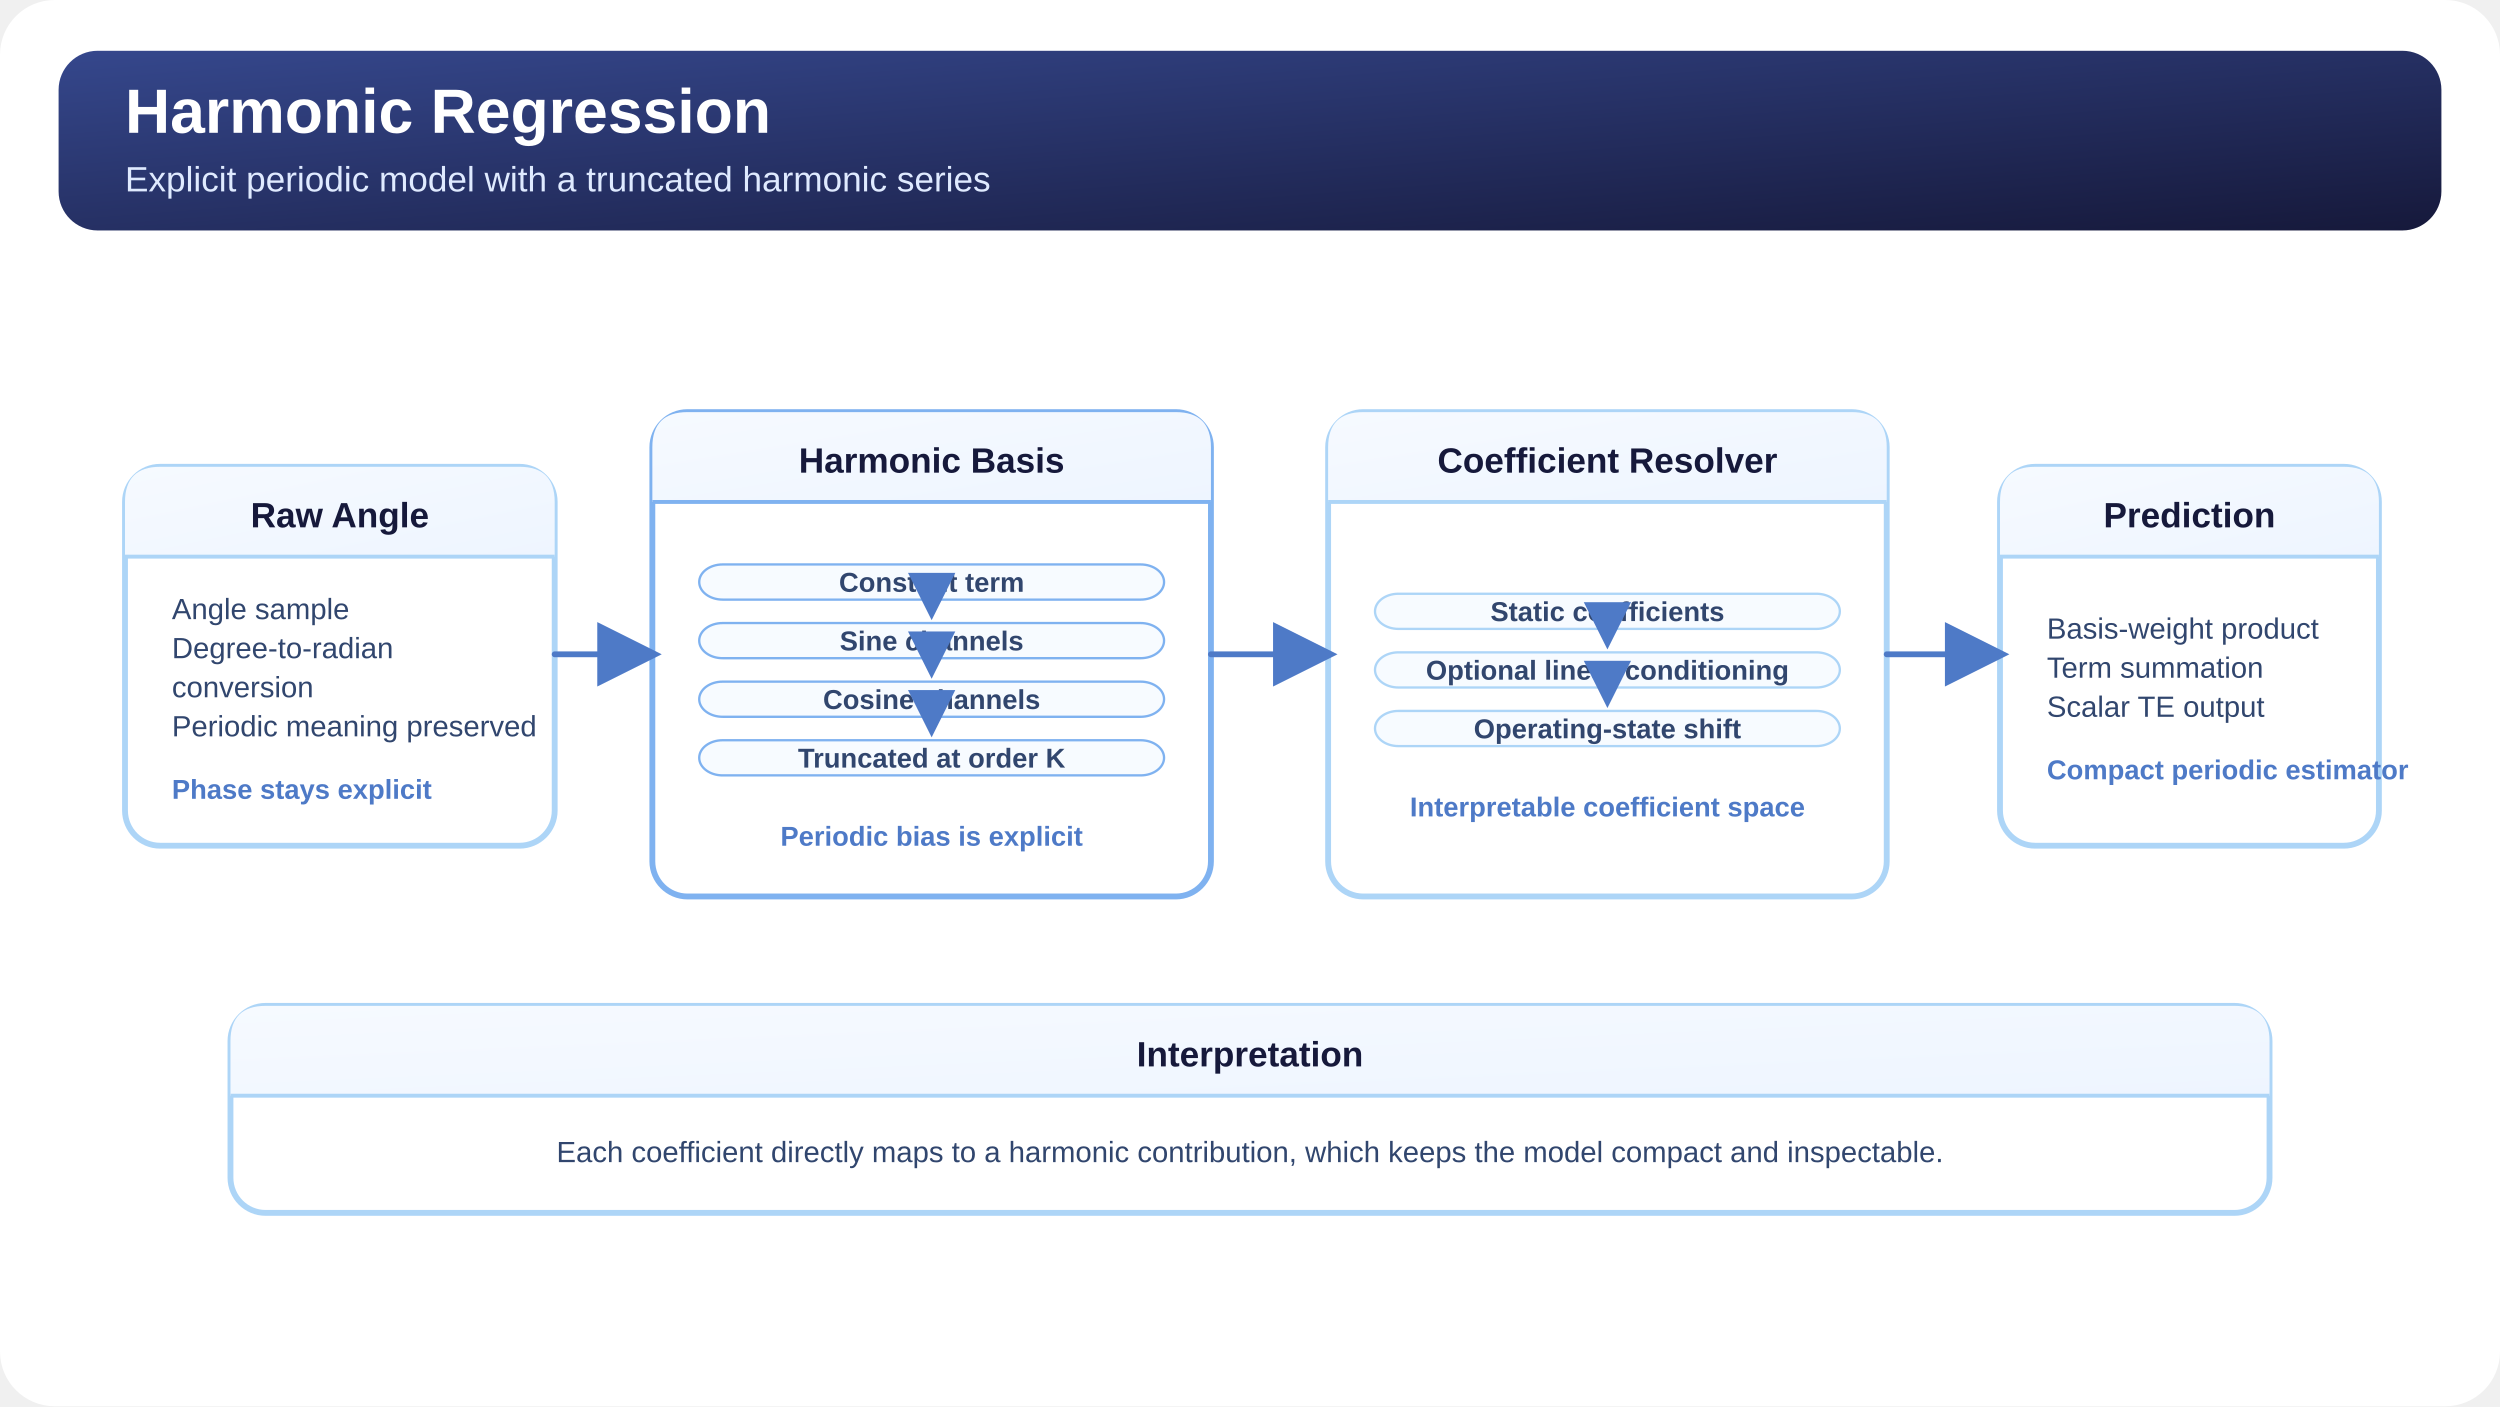
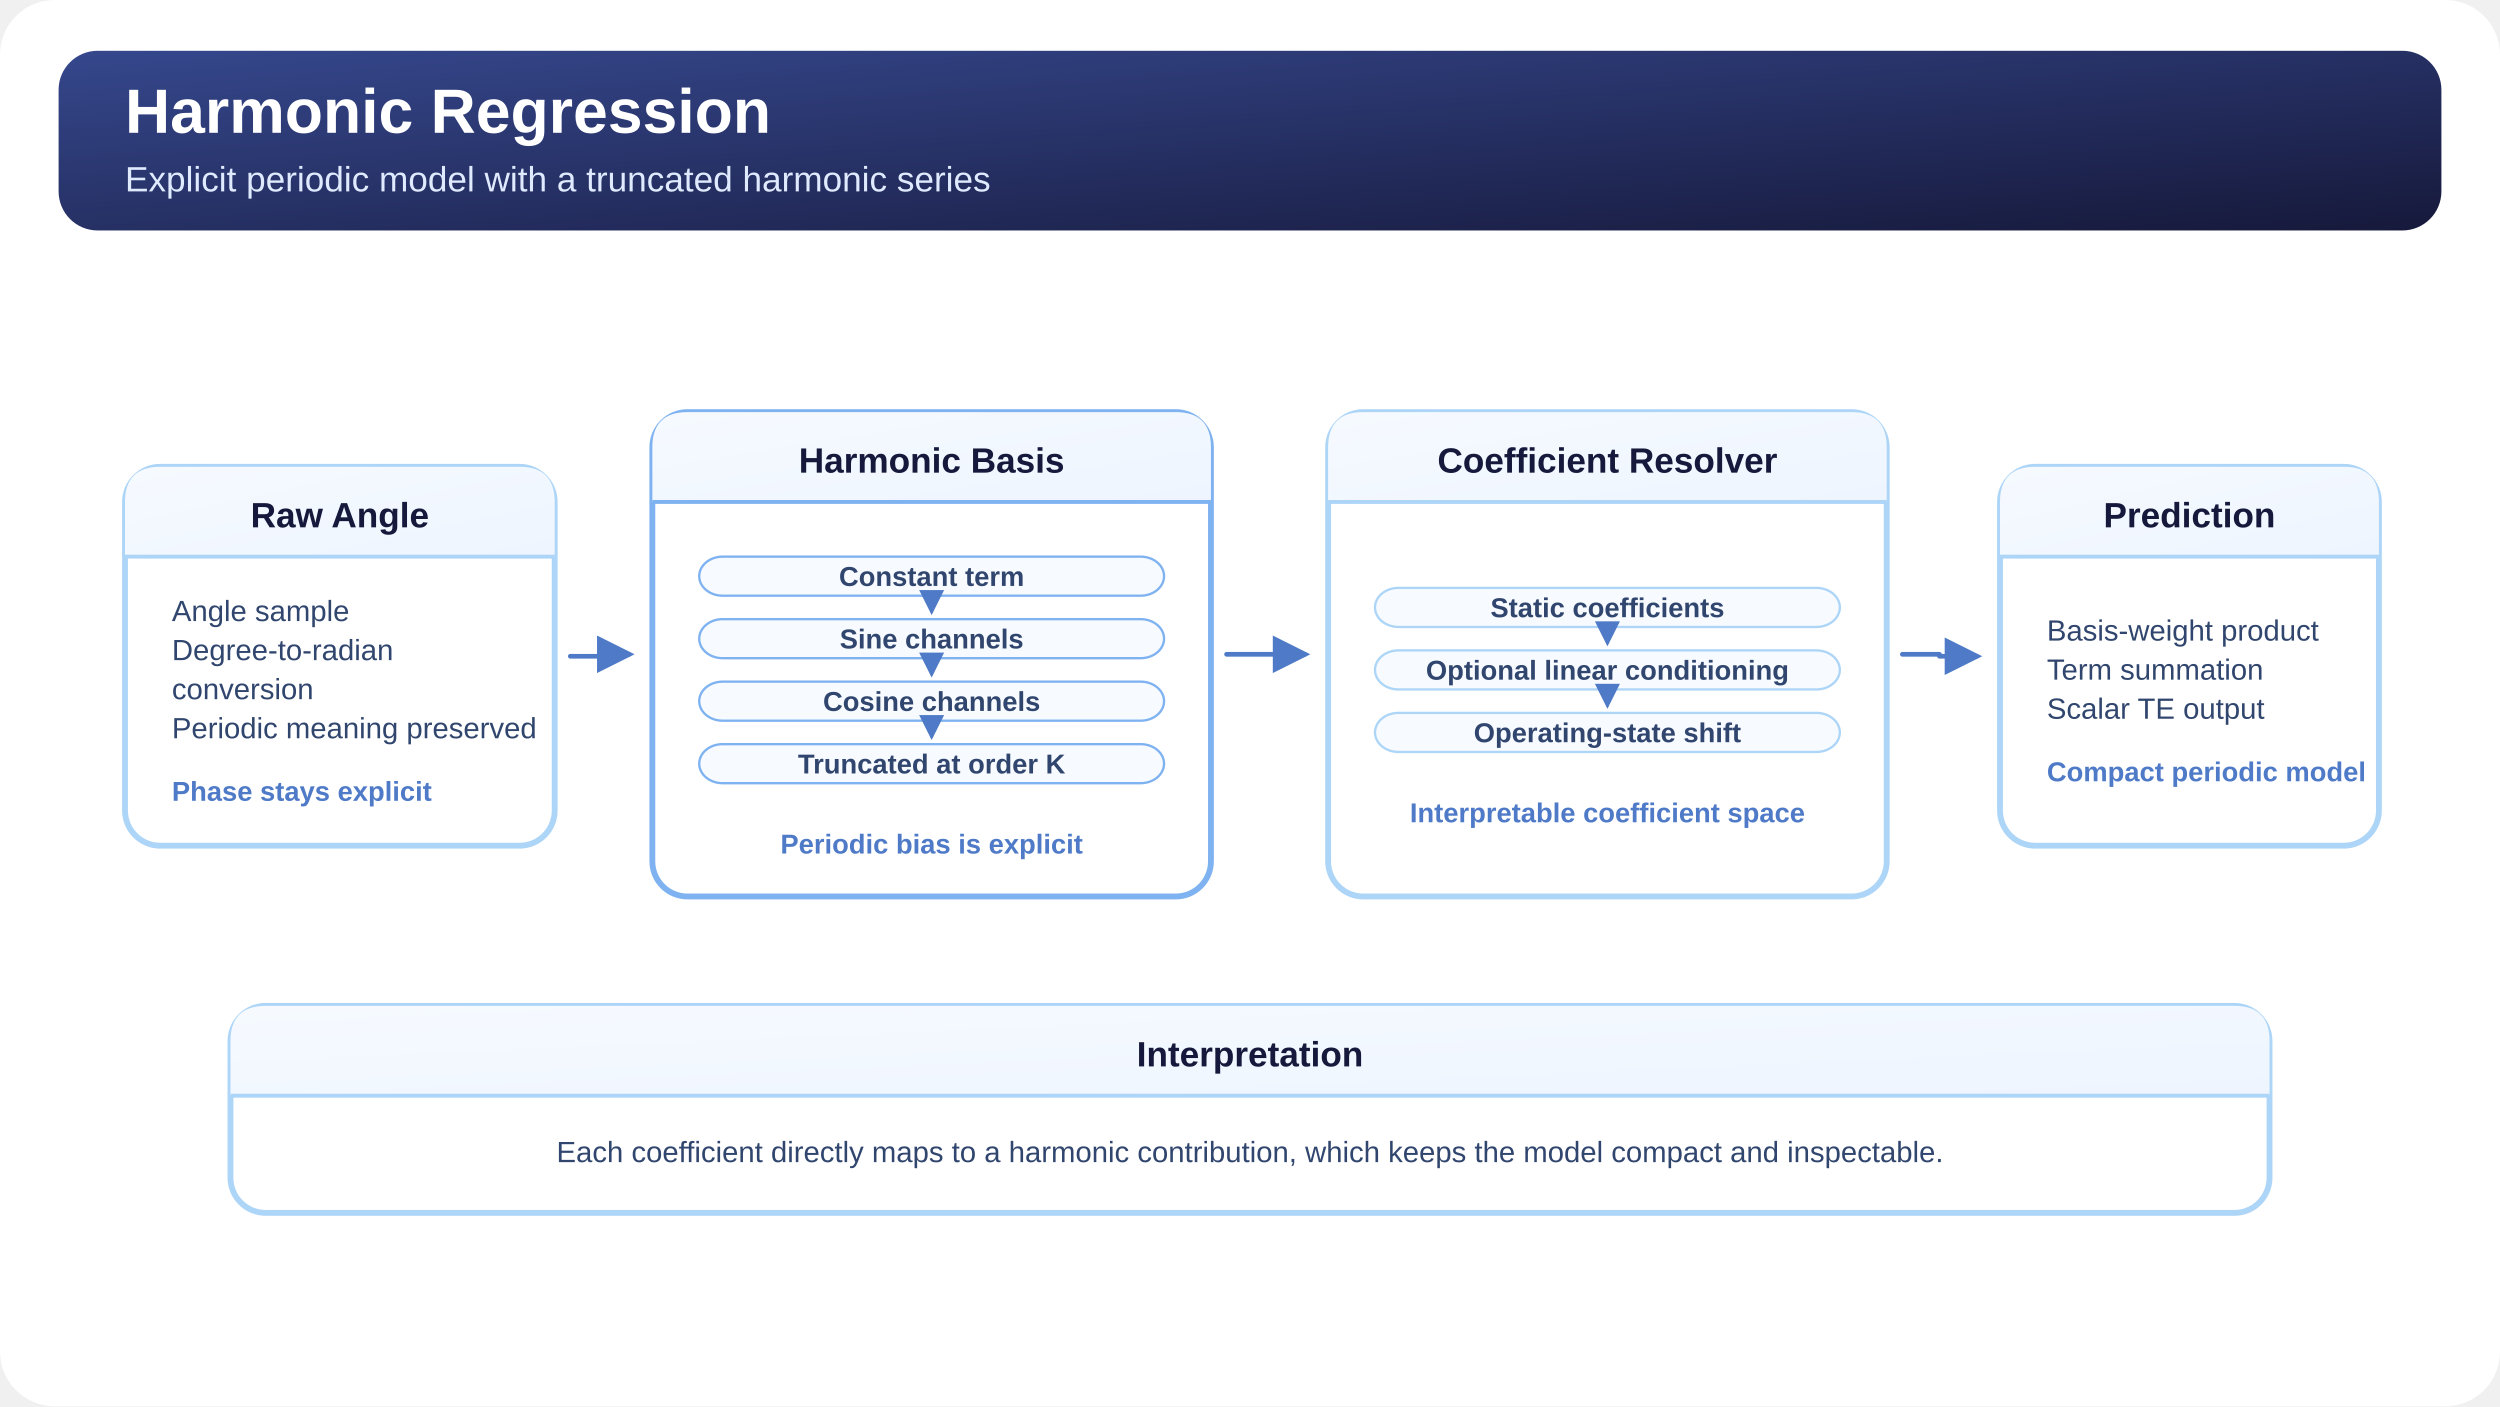
<svg xmlns="http://www.w3.org/2000/svg" width="1280" height="720" viewBox="0 0 1280 720" role="img" aria-labelledby="title desc">
  <defs>
    <linearGradient id="canvas_header" x1="0" y1="0" x2="1" y2="1">
      <stop offset="0%" stop-color="#35478C" />
      <stop offset="100%" stop-color="#16193B" />
    </linearGradient>
    <linearGradient id="card_header" x1="0" y1="0" x2="1" y2="1">
      <stop offset="0%" stop-color="#F6FAFF" />
      <stop offset="100%" stop-color="#EEF5FF" />
    </linearGradient>
-     <marker id="arrow_head" markerWidth="11" markerHeight="11" refX="9.4" refY="5.5" orient="auto" markerUnits="strokeWidth">
-       <path d="M0,0 L11,5.5 L0,11 Z" fill="#4E7AC7" />
+     <marker id="arrow_head" markerWidth="8" markerHeight="8" refX="6.8" refY="4" orient="auto" markerUnits="strokeWidth">
+       <path d="M0,0 L8,4 L0,8 Z" fill="#4E7AC7" />
    </marker>
    <style>
      .canvas-title { font: 700 32px 'Segoe UI', Arial, sans-serif; fill: #ffffff; }
      .canvas-subtitle { font: 500 18px 'Segoe UI', Arial, sans-serif; fill: #dfeaff; }
      .card-title { font: 700 18px 'Segoe UI', Arial, sans-serif; fill: #16193B; }
      .card-text { font: 500 15px 'Segoe UI', Arial, sans-serif; fill: #31466E; }
      .card-note { font: 600 14px 'Segoe UI', Arial, sans-serif; fill: #4E7AC7; }
      .label { font: 700 16px 'Segoe UI', Arial, sans-serif; fill: #16193B; }
      .tiny { font: 600 14px 'Segoe UI', Arial, sans-serif; fill: #4E7AC7; }
      .node-label { font: 700 12px 'Segoe UI', Arial, sans-serif; fill: #16193B; }
      .node-small-label { font: 700 11px 'Segoe UI', Arial, sans-serif; fill: #16193B; }
      .flow-row-text { font: 600 14px 'Segoe UI', Arial, sans-serif; fill: #31466E; }
    </style>
  </defs>
  <rect x="0" y="0" width="1280" height="720" rx="28" fill="#FFFFFF" />
  <rect x="30" y="26" width="1220" height="92" rx="20" fill="url(#canvas_header)" />
  <text x="64" y="68" class="canvas-title">Harmonic Regression</text>
  <text x="64" y="98" class="canvas-subtitle">Explicit periodic model with a truncated harmonic series</text>
  <g transform="translate(0,53.0)">
    <rect x="64" y="186" width="220" height="194" rx="18" fill="#FFFFFF" stroke="#ADD5F7" stroke-width="3" />
    <path d="M82, 186 H266 Q284, 186 284, 204 V232 H64 V204 Q64, 186 82, 186 Z" fill="url(#card_header)" />
    <line x1="64" y1="232" x2="284" y2="232" stroke="#ADD5F7" stroke-width="2" />
    <text x="174" y="217" text-anchor="middle" class="card-title">Raw Angle</text>
-     <text x="88.0" y="264.0" text-anchor="start" class="card-text">Angle sample</text>
-     <text x="88.0" y="284.0" text-anchor="start" class="card-text">Degree-to-radian</text>
-     <text x="88.0" y="304.0" text-anchor="start" class="card-text">conversion</text>
-     <text x="88.0" y="324.0" text-anchor="start" class="card-text">Periodic meaning preserved</text>
-     <text x="88.0" y="356.0" text-anchor="start" class="card-note">Phase stays explicit</text>
+     <text x="88.0" y="265.0" text-anchor="start" class="card-text">Angle sample</text>
+     <text x="88.0" y="285.0" text-anchor="start" class="card-text">Degree-to-radian</text>
+     <text x="88.0" y="305.0" text-anchor="start" class="card-text">conversion</text>
+     <text x="88.0" y="325.0" text-anchor="start" class="card-text">Periodic meaning preserved</text>
+     <text x="88.0" y="357.0" text-anchor="start" class="card-note">Phase stays explicit</text>
    <rect x="334" y="158" width="286" height="248" rx="18" fill="#FFFFFF" stroke="#7FB2F0" stroke-width="3" />
    <path d="M352, 158 H602 Q620, 158 620, 176 V204 H334 V176 Q334, 158 352, 158 Z" fill="url(#card_header)" />
    <line x1="334" y1="204" x2="620" y2="204" stroke="#7FB2F0" stroke-width="2" />
    <text x="477.0" y="189" text-anchor="middle" class="card-title">Harmonic Basis</text>
-     <rect x="358" y="236.0" width="238" height="18" rx="12" fill="#F7FBFF" stroke="#7FB2F0" stroke-width="1.2" />
-     <text x="477.0" y="250.0" text-anchor="middle" class="flow-row-text">Constant term</text>
-     <line x1="477.0" y1="257.0" x2="477.0" y2="261.0" stroke="#4E7AC7" stroke-width="2.2" stroke-linecap="round" marker-end="url(#arrow_head)" />
-     <rect x="358" y="266.0" width="238" height="18" rx="12" fill="#F7FBFF" stroke="#7FB2F0" stroke-width="1.2" />
-     <text x="477.0" y="280.0" text-anchor="middle" class="flow-row-text">Sine channels</text>
-     <line x1="477.0" y1="287.0" x2="477.0" y2="291.0" stroke="#4E7AC7" stroke-width="2.2" stroke-linecap="round" marker-end="url(#arrow_head)" />
-     <rect x="358" y="296.0" width="238" height="18" rx="12" fill="#F7FBFF" stroke="#7FB2F0" stroke-width="1.2" />
-     <text x="477.0" y="310.0" text-anchor="middle" class="flow-row-text">Cosine channels</text>
-     <line x1="477.0" y1="317.0" x2="477.0" y2="321.0" stroke="#4E7AC7" stroke-width="2.2" stroke-linecap="round" marker-end="url(#arrow_head)" />
-     <rect x="358" y="326.0" width="238" height="18" rx="12" fill="#F7FBFF" stroke="#7FB2F0" stroke-width="1.2" />
-     <text x="477.0" y="340.0" text-anchor="middle" class="flow-row-text">Truncated at order K</text>
-     <text x="477.0" y="380.0" text-anchor="middle" class="card-note">Periodic bias is explicit</text>
+     <rect x="358" y="232.0" width="238" height="20" rx="12" fill="#F7FBFF" stroke="#7FB2F0" stroke-width="1.2" />
+     <text x="477.0" y="247.0" text-anchor="middle" class="flow-row-text">Constant term</text>
+     <line x1="477.0" y1="255.0" x2="477.0" y2="260.0" stroke="#4E7AC7" stroke-width="1.6" stroke-linecap="round" marker-end="url(#arrow_head)" />
+     <rect x="358" y="264.0" width="238" height="20" rx="12" fill="#F7FBFF" stroke="#7FB2F0" stroke-width="1.2" />
+     <text x="477.0" y="279.0" text-anchor="middle" class="flow-row-text">Sine channels</text>
+     <line x1="477.0" y1="287.0" x2="477.0" y2="292.0" stroke="#4E7AC7" stroke-width="1.6" stroke-linecap="round" marker-end="url(#arrow_head)" />
+     <rect x="358" y="296.0" width="238" height="20" rx="12" fill="#F7FBFF" stroke="#7FB2F0" stroke-width="1.2" />
+     <text x="477.0" y="311.0" text-anchor="middle" class="flow-row-text">Cosine channels</text>
+     <line x1="477.0" y1="319.0" x2="477.0" y2="324.0" stroke="#4E7AC7" stroke-width="1.6" stroke-linecap="round" marker-end="url(#arrow_head)" />
+     <rect x="358" y="328.0" width="238" height="20" rx="12" fill="#F7FBFF" stroke="#7FB2F0" stroke-width="1.2" />
+     <text x="477.0" y="343.0" text-anchor="middle" class="flow-row-text">Truncated at order K</text>
+     <text x="477.0" y="384.0" text-anchor="middle" class="card-note">Periodic bias is explicit</text>
    <rect x="680" y="158" width="286" height="248" rx="18" fill="#FFFFFF" stroke="#ADD5F7" stroke-width="3" />
    <path d="M698, 158 H948 Q966, 158 966, 176 V204 H680 V176 Q680, 158 698, 158 Z" fill="url(#card_header)" />
    <line x1="680" y1="204" x2="966" y2="204" stroke="#ADD5F7" stroke-width="2" />
    <text x="823.0" y="189" text-anchor="middle" class="card-title">Coefficient Resolver</text>
-     <rect x="704" y="251.0" width="238" height="18" rx="12" fill="#F7FBFF" stroke="#ADD5F7" stroke-width="1.2" />
-     <text x="823.0" y="265.0" text-anchor="middle" class="flow-row-text">Static coefficients</text>
-     <line x1="823.0" y1="272.0" x2="823.0" y2="276.0" stroke="#4E7AC7" stroke-width="2.2" stroke-linecap="round" marker-end="url(#arrow_head)" />
-     <rect x="704" y="281.0" width="238" height="18" rx="12" fill="#F7FBFF" stroke="#ADD5F7" stroke-width="1.2" />
+     <rect x="704" y="248.0" width="238" height="20" rx="12" fill="#F7FBFF" stroke="#ADD5F7" stroke-width="1.2" />
+     <text x="823.0" y="263.0" text-anchor="middle" class="flow-row-text">Static coefficients</text>
+     <line x1="823.0" y1="271.0" x2="823.0" y2="276.0" stroke="#4E7AC7" stroke-width="1.6" stroke-linecap="round" marker-end="url(#arrow_head)" />
+     <rect x="704" y="280.0" width="238" height="20" rx="12" fill="#F7FBFF" stroke="#ADD5F7" stroke-width="1.2" />
    <text x="823.0" y="295.0" text-anchor="middle" class="flow-row-text">Optional linear conditioning</text>
-     <line x1="823.0" y1="302.0" x2="823.0" y2="306.0" stroke="#4E7AC7" stroke-width="2.2" stroke-linecap="round" marker-end="url(#arrow_head)" />
-     <rect x="704" y="311.0" width="238" height="18" rx="12" fill="#F7FBFF" stroke="#ADD5F7" stroke-width="1.2" />
-     <text x="823.0" y="325.0" text-anchor="middle" class="flow-row-text">Operating-state shift</text>
-     <text x="823.0" y="365.0" text-anchor="middle" class="card-note">Interpretable coefficient space</text>
+     <line x1="823.0" y1="303.0" x2="823.0" y2="308.0" stroke="#4E7AC7" stroke-width="1.6" stroke-linecap="round" marker-end="url(#arrow_head)" />
+     <rect x="704" y="312.0" width="238" height="20" rx="12" fill="#F7FBFF" stroke="#ADD5F7" stroke-width="1.2" />
+     <text x="823.0" y="327.0" text-anchor="middle" class="flow-row-text">Operating-state shift</text>
+     <text x="823.0" y="368.0" text-anchor="middle" class="card-note">Interpretable coefficient space</text>
    <rect x="1024" y="186" width="194" height="194" rx="18" fill="#FFFFFF" stroke="#ADD5F7" stroke-width="3" />
    <path d="M1042, 186 H1200 Q1218, 186 1218, 204 V232 H1024 V204 Q1024, 186 1042, 186 Z" fill="url(#card_header)" />
    <line x1="1024" y1="232" x2="1218" y2="232" stroke="#ADD5F7" stroke-width="2" />
    <text x="1121" y="217" text-anchor="middle" class="card-title">Prediction</text>
-     <text x="1048.0" y="274.0" text-anchor="start" class="card-text">Basis-weight product</text>
-     <text x="1048.0" y="294.0" text-anchor="start" class="card-text">Term summation</text>
-     <text x="1048.0" y="314.0" text-anchor="start" class="card-text">Scalar TE output</text>
-     <text x="1048.0" y="346.0" text-anchor="start" class="card-note">Compact periodic estimator</text>
-     <line x1="284.0" y1="282.0" x2="334.0" y2="282.0" stroke="#4E7AC7" stroke-width="3.0" stroke-linecap="round" marker-end="url(#arrow_head)" />
-     <line x1="620.0" y1="282.0" x2="680.0" y2="282.0" stroke="#4E7AC7" stroke-width="3.0" stroke-linecap="round" marker-end="url(#arrow_head)" />
-     <line x1="966.0" y1="282.0" x2="1024.0" y2="282.0" stroke="#4E7AC7" stroke-width="3.0" stroke-linecap="round" marker-end="url(#arrow_head)" />
+     <text x="1048.0" y="275.0" text-anchor="start" class="card-text">Basis-weight product</text>
+     <text x="1048.0" y="295.0" text-anchor="start" class="card-text">Term summation</text>
+     <text x="1048.0" y="315.0" text-anchor="start" class="card-text">Scalar TE output</text>
+     <text x="1048.0" y="347.0" text-anchor="start" class="card-note">Compact periodic model</text>
+     <path d="M292.0,283.0 L307.0,283.0 L307.0,282.0 L322.0,282.0" fill="none" stroke="#4E7AC7" stroke-width="2.4" stroke-linejoin="round" stroke-linecap="round" marker-end="url(#arrow_head)" />
+     <path d="M628.0,282.0 L648.0,282.0 L648.0,282.0 L668.0,282.0" fill="none" stroke="#4E7AC7" stroke-width="2.4" stroke-linejoin="round" stroke-linecap="round" marker-end="url(#arrow_head)" />
+     <path d="M974.0,282.0 L993.0,282.0 L993.0,283.0 L1012.0,283.0" fill="none" stroke="#4E7AC7" stroke-width="2.4" stroke-linejoin="round" stroke-linecap="round" marker-end="url(#arrow_head)" />
    <rect x="118" y="462" width="1044" height="106" rx="18" fill="#FFFFFF" stroke="#ADD5F7" stroke-width="3" />
    <path d="M136, 462 H1144 Q1162, 462 1162, 480 V508 H118 V480 Q118, 462 136, 462 Z" fill="url(#card_header)" />
    <line x1="118" y1="508" x2="1162" y2="508" stroke="#ADD5F7" stroke-width="2" />
    <text x="640" y="493" text-anchor="middle" class="card-title">Interpretation</text>
    <text x="640.0" y="542.0" text-anchor="middle" class="card-text">Each coefficient directly maps to a harmonic contribution, which keeps the model compact and inspectable.</text>
  </g>
</svg>
